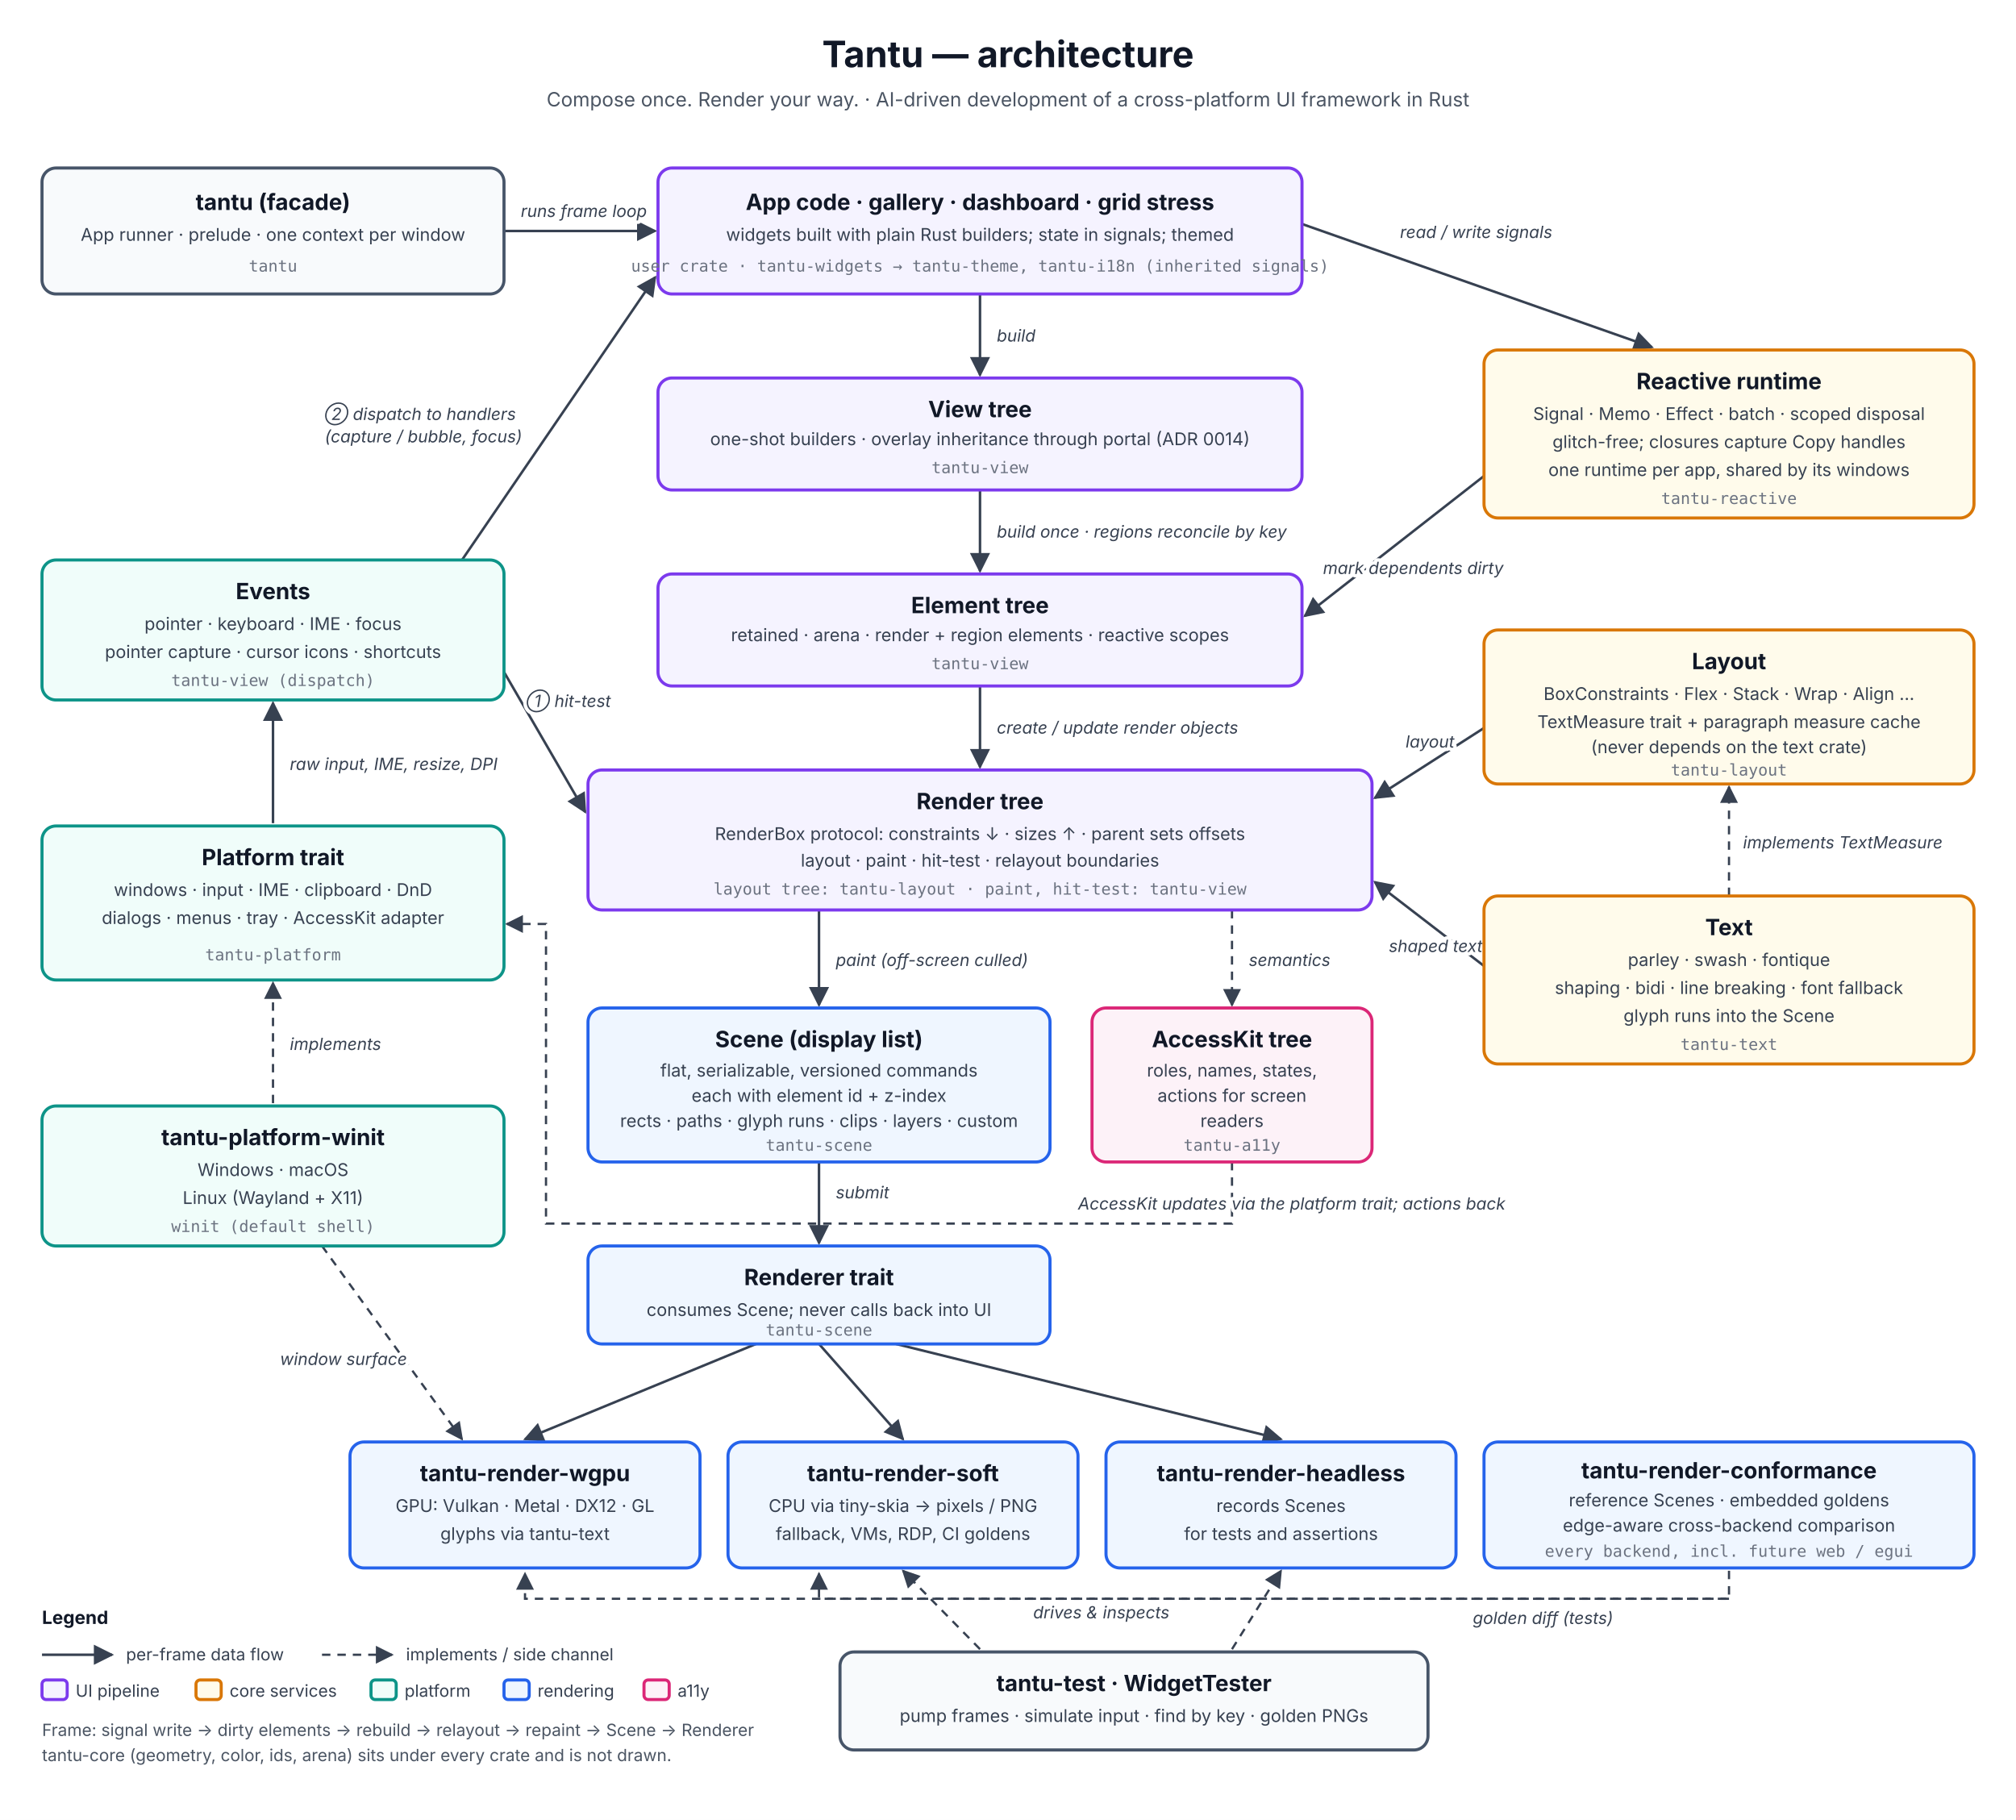
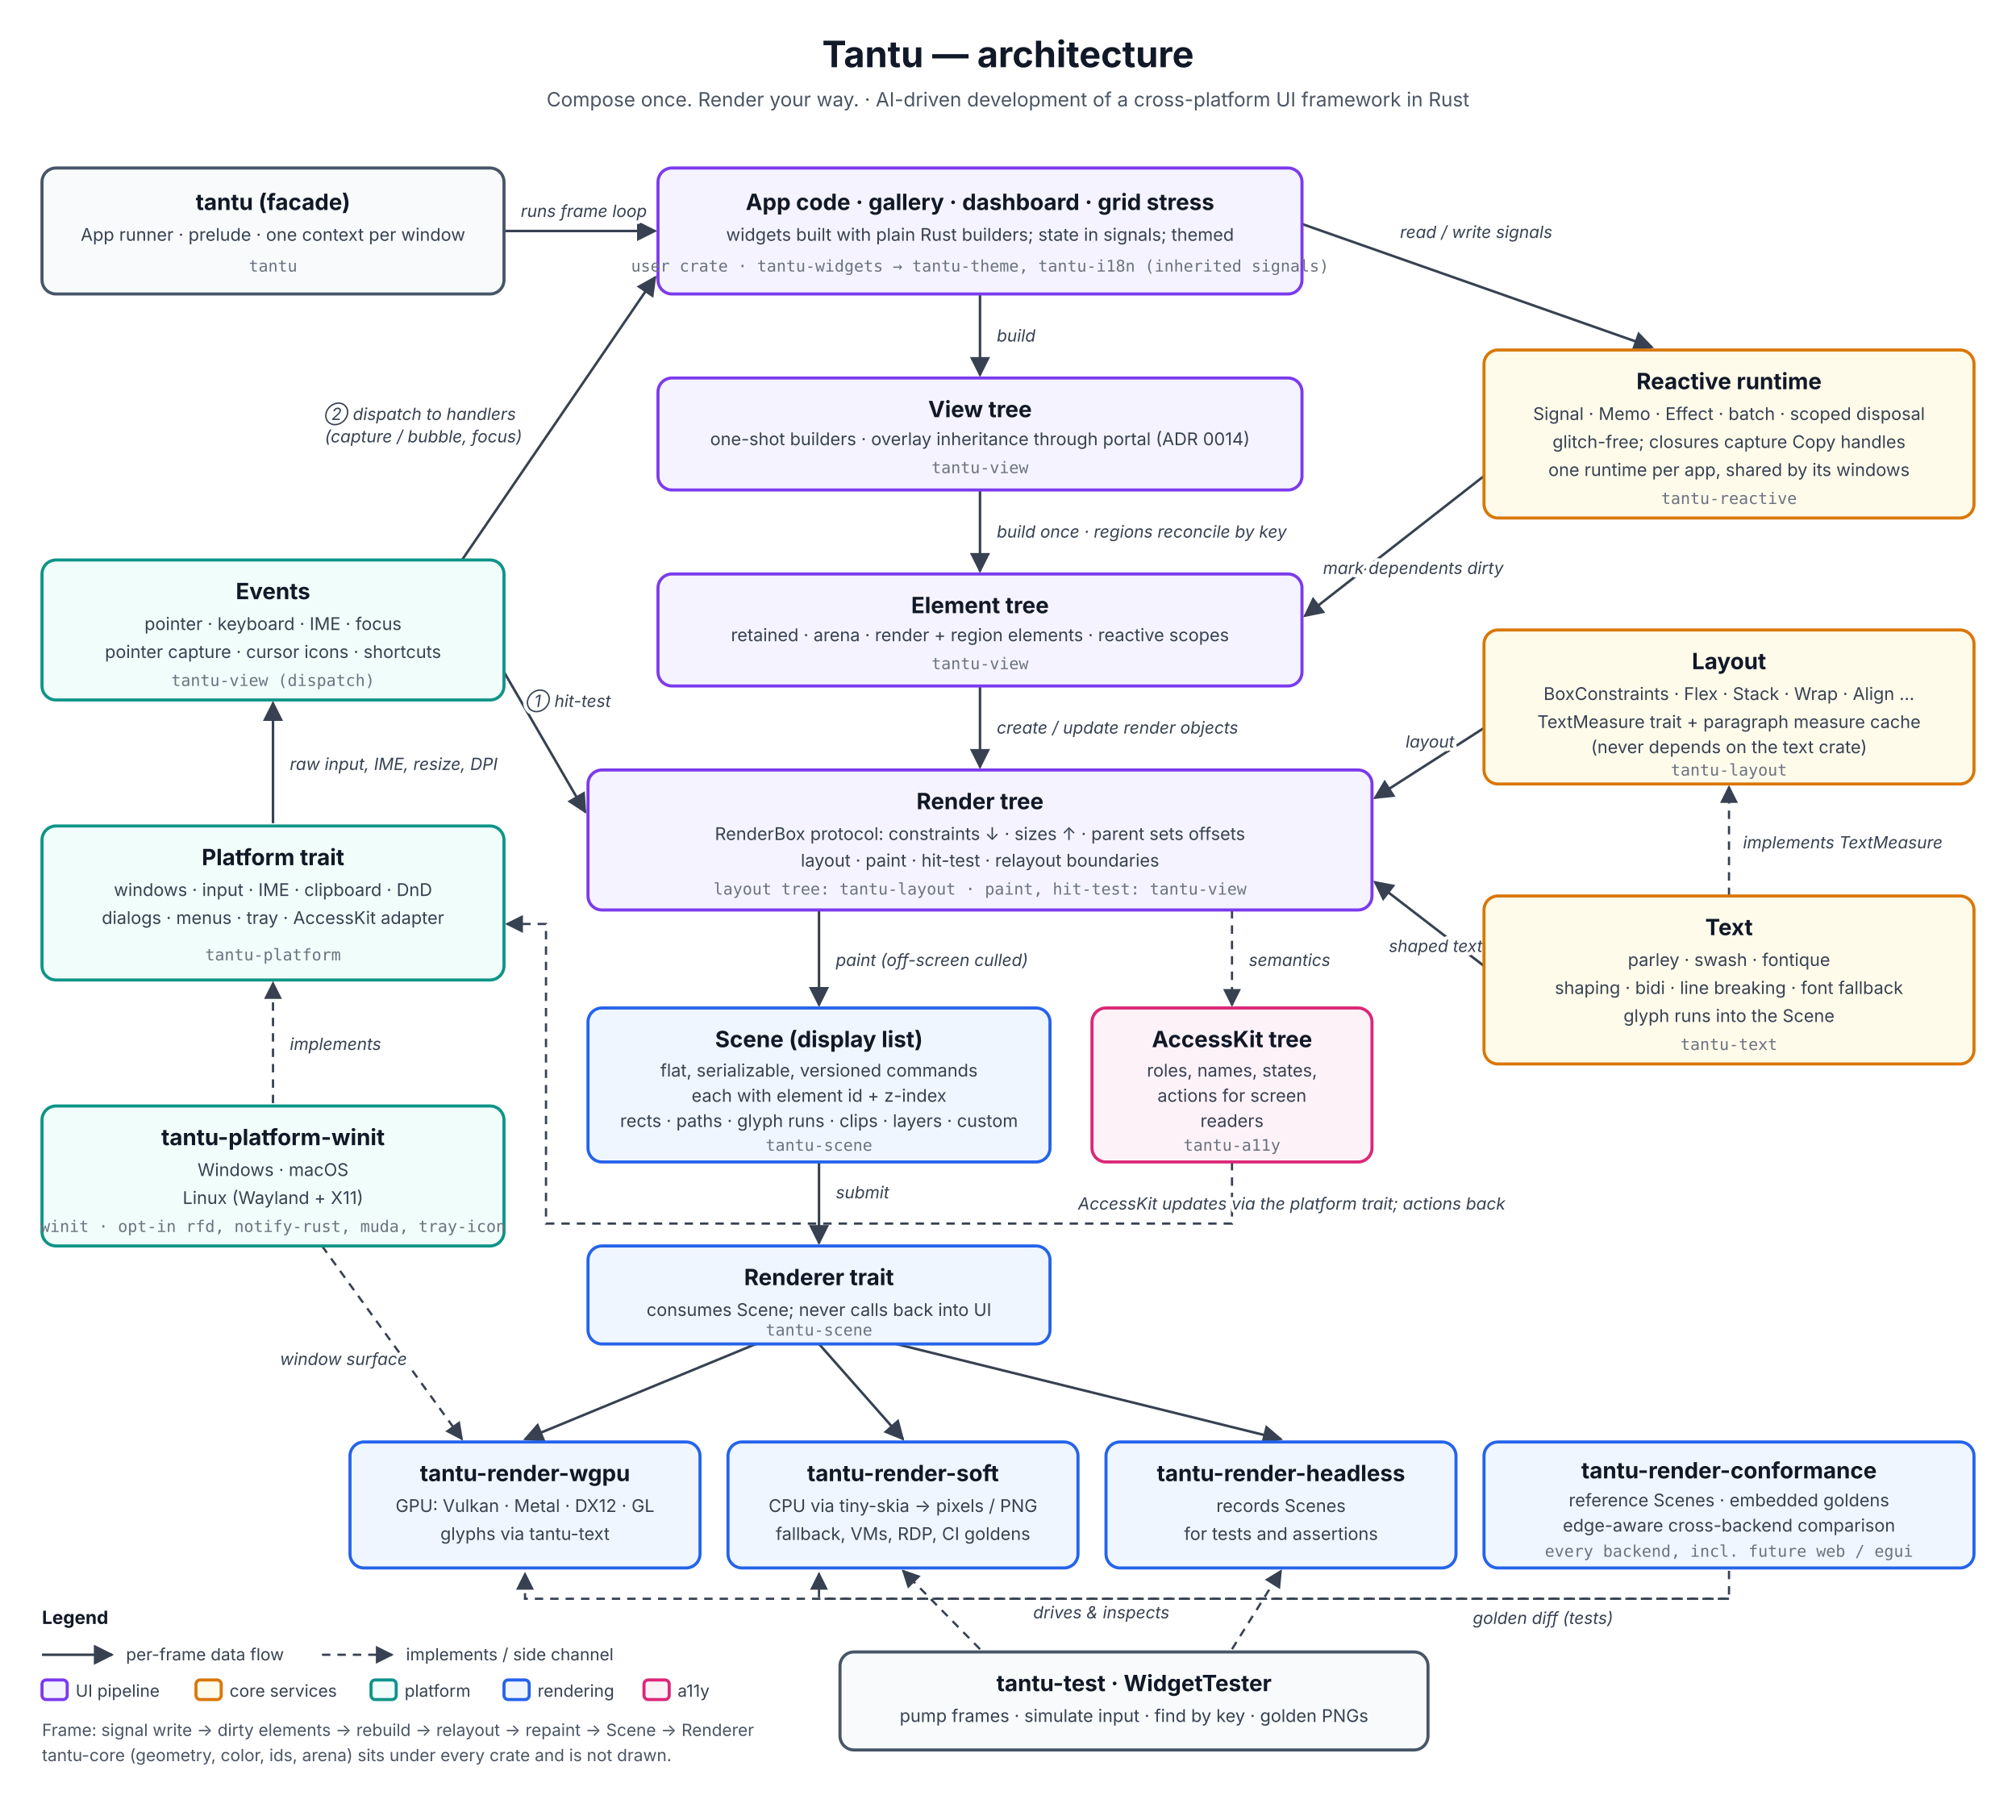
<svg xmlns="http://www.w3.org/2000/svg" width="1440" height="1300" viewBox="0 0 1440 1300" font-family="Inter, 'Segoe UI', Helvetica, Arial, sans-serif">
  <defs>
    <marker id="arrow" viewBox="0 0 10 10" refX="9" refY="5" markerWidth="8" markerHeight="8" orient="auto-start-reverse">
      <path d="M0,0 L10,5 L0,10 z" fill="#374151" />
    </marker>
    <style>
      .t  { font-size: 16px; font-weight: 700; fill: #111827; text-anchor: middle; }
      .b  { font-size: 12.5px; fill: #374151; text-anchor: middle; }
      .c  { font-size: 11.5px; fill: #6b7280; text-anchor: middle; font-family: 'JetBrains Mono', Consolas, monospace; }
      .lbl { font-size: 12px; font-style: italic; fill: #374151; paint-order: stroke; stroke: #ffffff; stroke-width: 5px; stroke-linejoin: round; }
      .edge { stroke: #374151; stroke-width: 1.8; fill: none; marker-end: url(#arrow); }
      .side { stroke: #374151; stroke-width: 1.6; fill: none; stroke-dasharray: 6 5; marker-end: url(#arrow); }
      .pipe { fill: #f5f3ff; stroke: #7c3aed; stroke-width: 2.2; }
      .svc  { fill: #fffbeb; stroke: #d97706; stroke-width: 2.2; }
      .plat { fill: #f0fdfa; stroke: #0d9488; stroke-width: 2.2; }
      .rend { fill: #eff6ff; stroke: #2563eb; stroke-width: 2.2; }
      .a11y { fill: #fdf2f8; stroke: #db2777; stroke-width: 2.2; }
      .tool { fill: #f8fafc; stroke: #475569; stroke-width: 2.2; }
    </style>
  </defs>
  <rect width="1440" height="1300" fill="#ffffff" />
  <text x="720" y="48" style="font-size:26px;font-weight:700;fill:#111827;text-anchor:middle">Tantu — architecture</text>
  <text x="720" y="76" style="font-size:14px;fill:#4b5563;text-anchor:middle">Compose once. Render your way. · AI-driven development of a cross-platform UI framework in Rust</text>
  <path class="edge" d="M700,210 L700,268" />
  <text class="lbl" x="712" y="244">build</text>
  <path class="edge" d="M700,350 L700,408" />
  <text class="lbl" x="712" y="384">build once · regions reconcile by key</text>
  <path class="edge" d="M700,490 L700,548" />
  <text class="lbl" x="712" y="524">create / update render objects</text>
  <path class="edge" d="M585,650 L585,718" />
  <text class="lbl" x="597" y="690">paint (off-screen culled)</text>
  <path class="side" d="M880,650 L880,718" />
  <text class="lbl" x="892" y="690">semantics</text>
  <path class="edge" d="M585,830 L585,888" />
  <text class="lbl" x="597" y="856">submit</text>
  <path class="edge" d="M540,960 L375,1028" />
  <path class="edge" d="M585,960 L645,1028" />
  <path class="edge" d="M640,960 L915,1028" />
  <path class="edge" d="M360,165 L468,165" />
  <text class="lbl" x="372" y="155">runs frame loop</text>
  <path class="edge" d="M930,160 L1180,248" />
  <text class="lbl" x="1000" y="170">read / write signals</text>
  <path class="edge" d="M1060,340 L932,440" />
  <text class="lbl" x="945" y="410">mark dependents dirty</text>
  <path class="edge" d="M1060,520 L982,570" />
  <text class="lbl" x="1004" y="534">layout</text>
  <path class="edge" d="M1060,690 L982,630" />
  <text class="lbl" x="992" y="680">shaped text</text>
  <path class="side" d="M1235,640 L1235,562" />
  <text class="lbl" x="1245" y="606">implements TextMeasure</text>
  <path class="edge" d="M360,480 L418,580" />
  <text class="lbl" x="376" y="505">① hit-test</text>
  <path class="edge" d="M330,400 L468,198" />
  <text class="lbl" x="232" y="300">② dispatch to handlers</text>
  <text class="lbl" x="232" y="316">(capture / bubble, focus)</text>
  <path class="edge" d="M195,588 L195,502" />
  <text class="lbl" x="207" y="550">raw input, IME, resize, DPI</text>
  <path class="side" d="M195,788 L195,702" />
  <text class="lbl" x="207" y="750">implements</text>
  <path class="side" d="M230,890 L330,1028" />
  <text class="lbl" x="200" y="975">window surface</text>
  <path class="side" d="M880,830 L880,874 L390,874 L390,660 L362,660" />
  <text class="lbl" x="770" y="864">AccessKit updates via the platform trait; actions back</text>
  <path class="side" d="M700,1178 L645,1122" />
  <path class="side" d="M880,1178 L915,1122" />
  <text class="lbl" x="738" y="1156">drives &amp; inspects</text>
  <path class="side" d="M1235,1122 L1235,1142 L585,1142 L585,1124" />
  <path class="side" d="M1235,1142 L375,1142 L375,1124" />
  <text class="lbl" x="1052" y="1160">golden diff (tests)</text>
  <rect class="tool" x="30" y="120" width="330" height="90" rx="10" />
  <text class="t" x="195" y="150">tantu (facade)</text>
  <text class="b" x="195" y="172">App runner · prelude · one context per window</text>
  <text class="c" x="195" y="194">tantu</text>
  <rect class="pipe" x="470" y="120" width="460" height="90" rx="10" />
  <text class="t" x="700" y="150">App code · gallery · dashboard · grid stress</text>
  <text class="b" x="700" y="172">widgets built with plain Rust builders; state in signals; themed</text>
  <text class="c" x="700" y="194">user crate · tantu-widgets → tantu-theme, tantu-i18n (inherited signals)</text>
  <rect class="pipe" x="470" y="270" width="460" height="80" rx="10" />
  <text class="t" x="700" y="298">View tree</text>
  <text class="b" x="700" y="318">one-shot builders · overlay inheritance through portal (ADR 0014)</text>
  <text class="c" x="700" y="338">tantu-view</text>
  <rect class="pipe" x="470" y="410" width="460" height="80" rx="10" />
  <text class="t" x="700" y="438">Element tree</text>
  <text class="b" x="700" y="458">retained · arena · render + region elements · reactive scopes</text>
  <text class="c" x="700" y="478">tantu-view</text>
  <rect class="pipe" x="420" y="550" width="560" height="100" rx="10" />
  <text class="t" x="700" y="578">Render tree</text>
  <text class="b" x="700" y="600">RenderBox protocol: constraints ↓ · sizes ↑ · parent sets offsets</text>
  <text class="b" x="700" y="619">layout · paint · hit-test · relayout boundaries</text>
  <text class="c" x="700" y="639">layout tree: tantu-layout · paint, hit-test: tantu-view</text>
  <rect class="rend" x="420" y="720" width="330" height="110" rx="10" />
  <text class="t" x="585" y="748">Scene (display list)</text>
  <text class="b" x="585" y="769">flat, serializable, versioned commands</text>
  <text class="b" x="585" y="787">each with element id + z-index</text>
  <text class="b" x="585" y="805">rects · paths · glyph runs · clips · layers · custom</text>
  <text class="c" x="585" y="822">tantu-scene</text>
  <rect class="a11y" x="780" y="720" width="200" height="110" rx="10" />
  <text class="t" x="880" y="748">AccessKit tree</text>
  <text class="b" x="880" y="769">roles, names, states,</text>
  <text class="b" x="880" y="787">actions for screen</text>
  <text class="b" x="880" y="805">readers</text>
  <text class="c" x="880" y="822">tantu-a11y</text>
  <rect class="rend" x="420" y="890" width="330" height="70" rx="10" />
  <text class="t" x="585" y="918">Renderer trait</text>
  <text class="b" x="585" y="940">consumes Scene; never calls back into UI</text>
  <text class="c" x="585" y="954">tantu-scene</text>
  <rect class="rend" x="250" y="1030" width="250" height="90" rx="10" />
  <text class="t" x="375" y="1058">tantu-render-wgpu</text>
  <text class="b" x="375" y="1080">GPU: Vulkan · Metal · DX12 · GL</text>
  <text class="b" x="375" y="1100">glyphs via tantu-text</text>
  <rect class="rend" x="520" y="1030" width="250" height="90" rx="10" />
  <text class="t" x="645" y="1058">tantu-render-soft</text>
  <text class="b" x="645" y="1080">CPU via tiny-skia → pixels / PNG</text>
  <text class="b" x="645" y="1100">fallback, VMs, RDP, CI goldens</text>
  <rect class="rend" x="790" y="1030" width="250" height="90" rx="10" />
  <text class="t" x="915" y="1058">tantu-render-headless</text>
  <text class="b" x="915" y="1080">records Scenes</text>
  <text class="b" x="915" y="1100">for tests and assertions</text>
  <rect class="rend" x="1060" y="1030" width="350" height="90" rx="10" />
  <text class="t" x="1235" y="1056">tantu-render-conformance</text>
  <text class="b" x="1235" y="1076">reference Scenes · embedded goldens</text>
  <text class="b" x="1235" y="1094">edge-aware cross-backend comparison</text>
  <text class="c" x="1235" y="1112">every backend, incl. future web / egui</text>
  <rect class="tool" x="600" y="1180" width="420" height="70" rx="10" />
  <text class="t" x="810" y="1208">tantu-test · WidgetTester</text>
  <text class="b" x="810" y="1230">pump frames · simulate input · find by key · golden PNGs</text>
  <rect class="svc" x="1060" y="250" width="350" height="120" rx="10" />
  <text class="t" x="1235" y="278">Reactive runtime</text>
  <text class="b" x="1235" y="300">Signal · Memo · Effect · batch · scoped disposal</text>
  <text class="b" x="1235" y="320">glitch-free; closures capture Copy handles</text>
  <text class="b" x="1235" y="340">one runtime per app, shared by its windows</text>
  <text class="c" x="1235" y="360">tantu-reactive</text>
  <rect class="svc" x="1060" y="450" width="350" height="110" rx="10" />
  <text class="t" x="1235" y="478">Layout</text>
  <text class="b" x="1235" y="500">BoxConstraints · Flex · Stack · Wrap · Align …</text>
  <text class="b" x="1235" y="520">TextMeasure trait + paragraph measure cache</text>
  <text class="b" x="1235" y="538">(never depends on the text crate)</text>
  <text class="c" x="1235" y="554">tantu-layout</text>
  <rect class="svc" x="1060" y="640" width="350" height="120" rx="10" />
  <text class="t" x="1235" y="668">Text</text>
  <text class="b" x="1235" y="690">parley · swash · fontique</text>
  <text class="b" x="1235" y="710">shaping · bidi · line breaking · font fallback</text>
  <text class="b" x="1235" y="730">glyph runs into the Scene</text>
  <text class="c" x="1235" y="750">tantu-text</text>
  <rect class="plat" x="30" y="400" width="330" height="100" rx="10" />
  <text class="t" x="195" y="428">Events</text>
  <text class="b" x="195" y="450">pointer · keyboard · IME · focus</text>
  <text class="b" x="195" y="470">pointer capture · cursor icons · shortcuts</text>
  <text class="c" x="195" y="490">tantu-view (dispatch)</text>
  <rect class="plat" x="30" y="590" width="330" height="110" rx="10" />
  <text class="t" x="195" y="618">Platform trait</text>
  <text class="b" x="195" y="640">windows · input · IME · clipboard · DnD</text>
  <text class="b" x="195" y="660">dialogs · menus · tray · AccessKit adapter</text>
  <text class="c" x="195" y="686">tantu-platform</text>
  <rect class="plat" x="30" y="790" width="330" height="100" rx="10" />
  <text class="t" x="195" y="818">tantu-platform-winit</text>
  <text class="b" x="195" y="840">Windows · macOS</text>
  <text class="b" x="195" y="860">Linux (Wayland + X11)</text>
-   <text class="c" x="195" y="880">winit (default shell)</text>
+   <text class="c" x="195" y="880">winit · opt-in rfd, notify-rust, muda, tray-icon</text>
  <g transform="translate(30,1160)">
    <text x="0" y="0" style="font-size:13px;font-weight:700;fill:#111827">Legend</text>
    <path class="edge" d="M0,22 L50,22" />
    <text x="60" y="26" style="font-size:12px;fill:#374151">per-frame data flow</text>
    <path class="side" d="M200,22 L250,22" />
    <text x="260" y="26" style="font-size:12px;fill:#374151">implements / side channel</text>
    <rect class="pipe" x="0" y="40" width="18" height="14" rx="3" />
    <text x="24" y="52" style="font-size:12px;fill:#374151">UI pipeline</text>
    <rect class="svc" x="110" y="40" width="18" height="14" rx="3" />
    <text x="134" y="52" style="font-size:12px;fill:#374151">core services</text>
    <rect class="plat" x="235" y="40" width="18" height="14" rx="3" />
    <text x="259" y="52" style="font-size:12px;fill:#374151">platform</text>
    <rect class="rend" x="330" y="40" width="18" height="14" rx="3" />
    <text x="354" y="52" style="font-size:12px;fill:#374151">rendering</text>
    <rect class="a11y" x="430" y="40" width="18" height="14" rx="3" />
    <text x="454" y="52" style="font-size:12px;fill:#374151">a11y</text>
    <text x="0" y="80" style="font-size:12px;fill:#4b5563">Frame: signal write → dirty elements → rebuild → relayout → repaint → Scene → Renderer</text>
    <text x="0" y="98" style="font-size:12px;fill:#4b5563">tantu-core (geometry, color, ids, arena) sits under every crate and is not drawn.</text>
  </g>
</svg>
